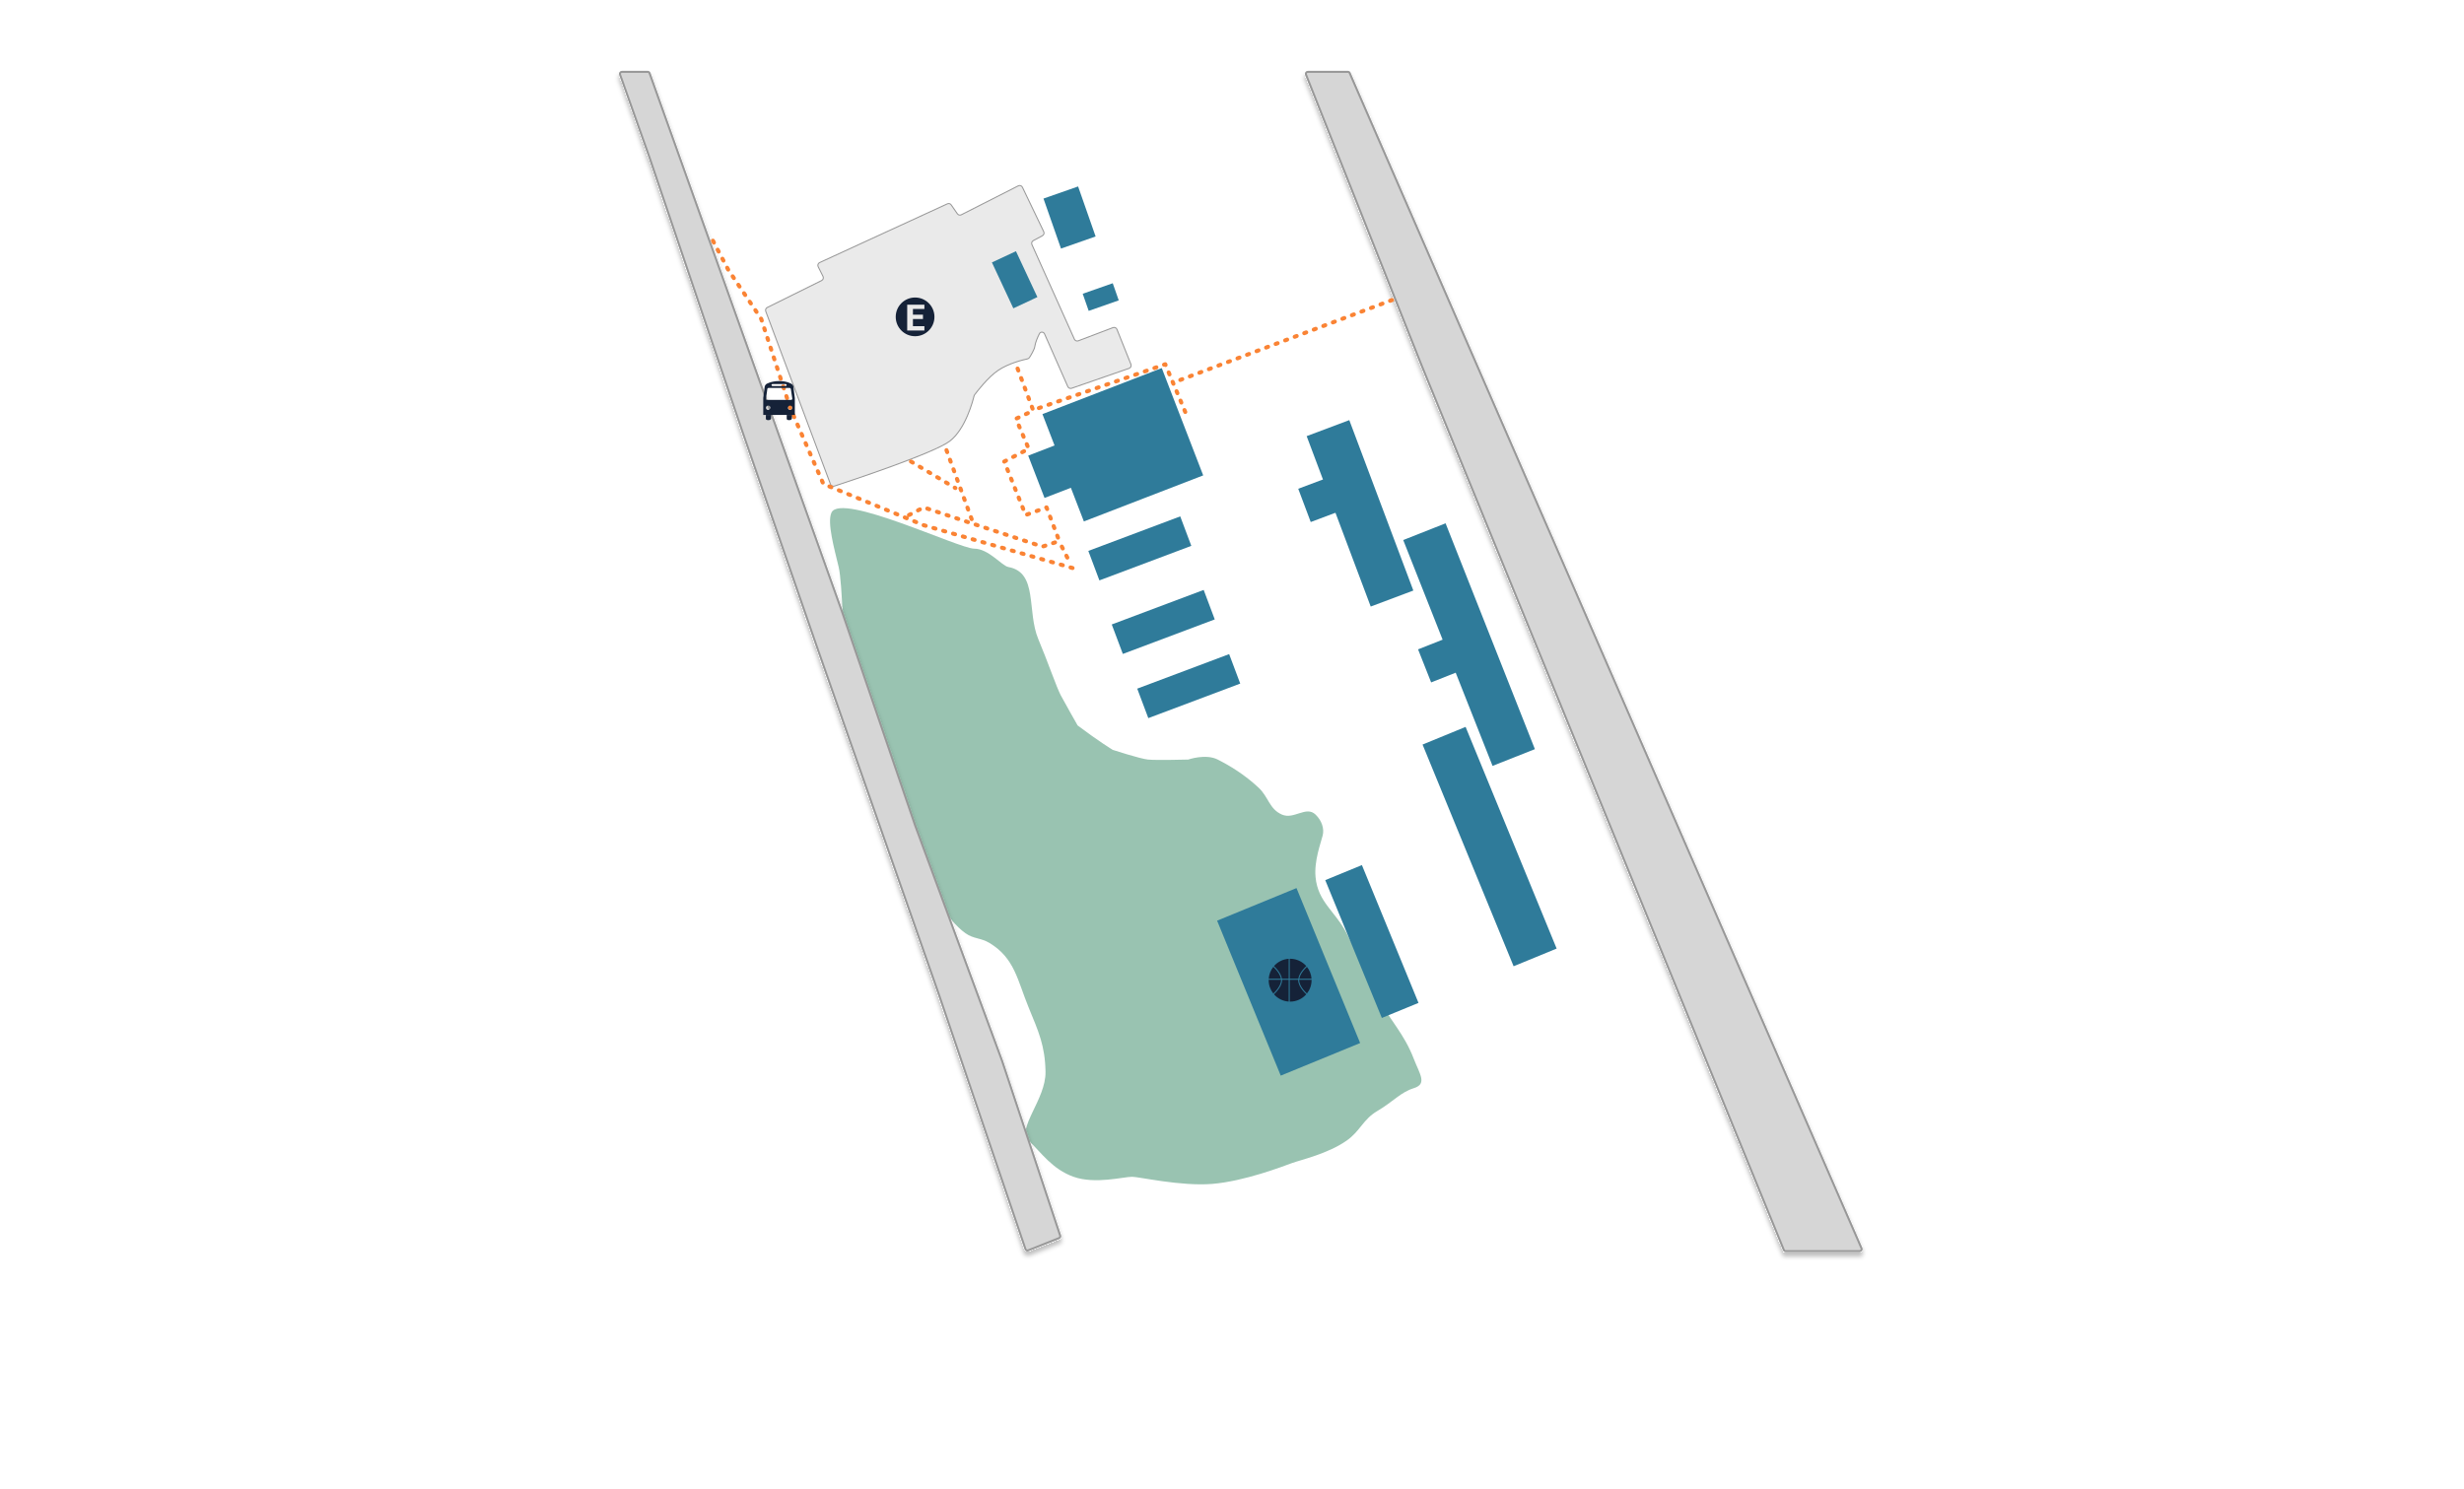
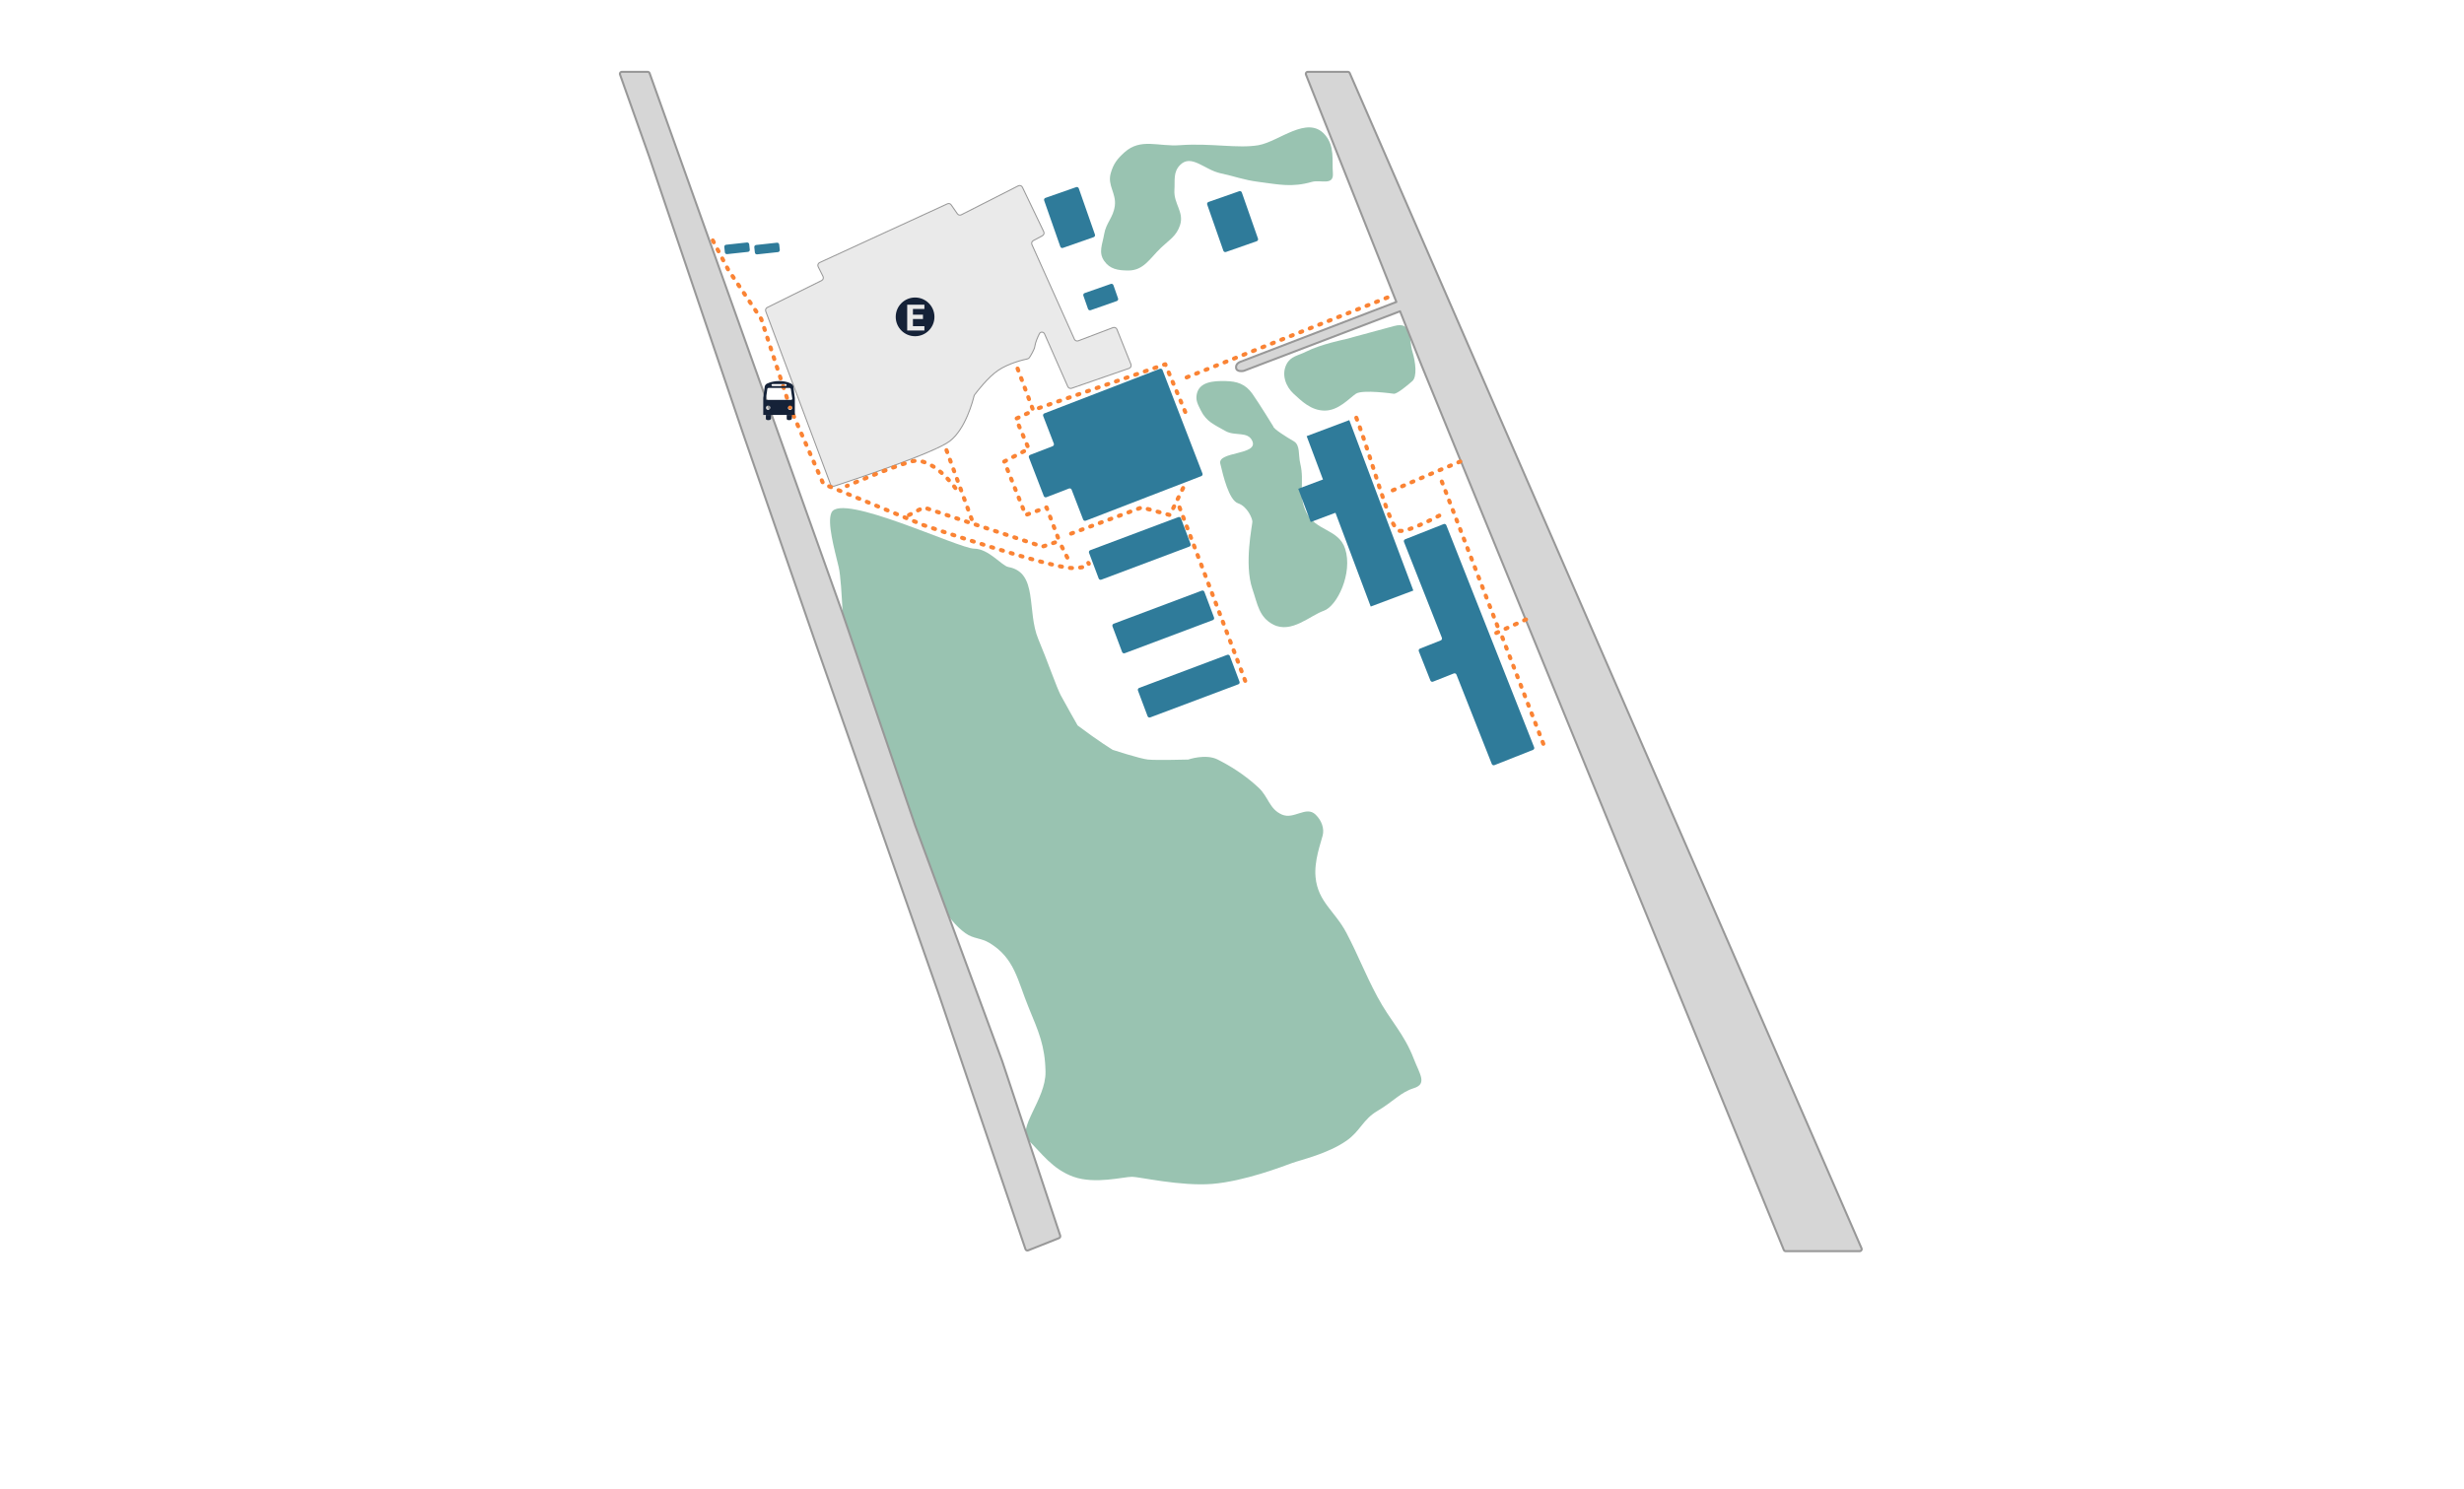
<svg xmlns="http://www.w3.org/2000/svg" width="2418" height="1461" viewBox="0 0 2418 1461" fill="none">
  <g id="Passo Fundo">
-     <rect width="2418" height="1461" />
-     <path id="ÃRVORES" d="M816 503C825.657 483.161 941 538.5 956 538.5C970.151 538.5 983.159 555.358 989.5 556.5C1019 561.814 1007.36 599.877 1019 627.5C1027.99 648.817 1036.83 674.667 1041 682.5C1045.17 690.334 1057.5 712 1057.5 712C1078 727.5 1092 736 1092 736C1092 736 1118.67 744.667 1126.5 745.5C1134.33 746.334 1166 745.5 1166 745.5C1166 745.5 1183.17 739.5 1195 745.5C1206.83 751.5 1221.13 760.084 1235 773C1245.03 782.337 1245.45 793.988 1258 799.5C1269.8 804.684 1281.73 790.546 1291 799.5C1297.08 805.378 1299.67 813.167 1298 820C1296.33 826.833 1289.42 844.833 1291 861C1293.38 885.445 1310.16 894.212 1321.5 916C1333.92 939.861 1338.85 954.26 1351.5 978C1364.58 1002.56 1377.47 1013.54 1387.5 1039.5C1393.13 1054.09 1400.83 1063.83 1387.5 1068C1374.17 1072.17 1367.85 1080.83 1351.5 1090.5C1337.47 1098.8 1334.85 1110.16 1321.5 1119.5C1302.99 1132.45 1276.8 1138.3 1268 1141.5C1259.2 1144.7 1221.08 1159.45 1189.5 1162C1158.82 1164.48 1117.8 1155 1111 1155C1102.5 1155 1074.65 1162.54 1053.5 1155C1032.7 1147.59 1021.83 1131.33 1009.5 1119.5C997.167 1107.67 1026.45 1079.13 1026 1052C1025.58 1026.57 1019.19 1012.51 1009.5 989C998.446 962.189 995.826 940.49 971 925.5C962.526 920.383 955.598 921.693 947.5 916C928.454 902.611 913 870.5 913 870.5C913 870.5 888.099 853.018 892 829C895.431 807.878 879.812 807.485 884 786.5C887.364 769.649 869.506 766.921 872.5 750C874.674 737.716 852.683 718.472 853 706C853.528 685.221 834.905 666.097 831 649.5C827.095 632.903 826.905 573.097 823 556.5C819.095 539.903 811.3 512.657 816 503Z" fill="#00693E" fill-opacity="0.4" />
+     <g id="ÃRVORES">
+       <path d="M816 503C825.657 483.161 941 538.5 956 538.5C970.151 538.5 983.159 555.358 989.5 556.5C1019 561.814 1007.36 599.877 1019 627.5C1027.99 648.817 1036.83 674.667 1041 682.5C1045.17 690.333 1057.5 712 1057.5 712C1078 727.5 1092 736 1092 736C1092 736 1118.67 744.667 1126.5 745.5C1134.33 746.333 1166 745.5 1166 745.5C1166 745.5 1183.17 739.5 1195 745.5C1206.83 751.5 1221.13 760.083 1235 773C1245.03 782.337 1245.45 793.988 1258 799.5C1269.8 804.684 1281.73 790.546 1291 799.5C1297.08 805.378 1299.67 813.167 1298 820C1296.33 826.833 1289.42 844.833 1291 861C1293.38 885.445 1310.16 894.212 1321.5 916C1333.92 939.861 1338.85 954.26 1351.5 978C1364.58 1002.56 1377.47 1013.54 1387.5 1039.5C1393.13 1054.09 1400.83 1063.83 1387.5 1068C1374.17 1072.17 1367.85 1080.83 1351.5 1090.5C1337.47 1098.8 1334.85 1110.16 1321.5 1119.5C1302.99 1132.45 1276.8 1138.3 1268 1141.5C1259.2 1144.7 1221.08 1159.45 1189.5 1162C1158.82 1164.48 1117.8 1155 1111 1155C1102.5 1155 1074.65 1162.54 1053.5 1155C1032.7 1147.59 1021.83 1131.33 1009.5 1119.5C997.167 1107.67 1026.45 1079.13 1026 1052C1025.58 1026.57 1019.19 1012.51 1009.5 989C998.446 962.189 995.826 940.49 971 925.5C962.526 920.383 955.598 921.693 947.5 916C928.454 902.611 913 870.5 913 870.5C913 870.5 888.099 853.018 892 829C895.431 807.878 879.812 807.485 884 786.5C887.364 769.649 869.506 766.92 872.5 750C874.674 737.716 852.683 718.472 853 706C853.528 685.221 834.905 666.097 831 649.5C827.095 632.903 826.905 573.097 823 556.5C819.095 539.903 811.3 512.656 816 503Z" fill="#00693E" fill-opacity="0.4" />
+       <path d="M1090 170C1092.64 160.785 1096.37 155.906 1103.5 149.5C1119.46 135.16 1136.6 144.098 1158 142.5C1187.99 140.26 1215 146 1235 142.5C1255 139 1282.89 112.804 1300 132C1310.09 143.322 1307 157.333 1308 170C1309 182.667 1295.84 176.129 1287.5 178.5C1267.78 184.11 1255.33 181.132 1235 178.5C1220.11 176.572 1212.18 173.154 1197.5 170C1182.11 166.694 1168.98 150.724 1158 162C1151.16 169.026 1153.11 176.713 1152.5 186.5C1151.64 200.116 1162.23 208.028 1158 221C1154.52 231.673 1147.64 235.269 1139.5 243C1128.31 253.632 1122.44 265.604 1107 265.5C1097.1 265.433 1089.1 264.159 1083.5 256C1077.75 247.631 1081.82 240.013 1083.5 230C1085.44 218.484 1092.53 213.585 1094 202C1095.59 189.507 1086.53 182.107 1090 170Z" fill="#00693E" fill-opacity="0.4" />
+       <path d="M1174.5 386.5C1177.13 374.818 1190.53 373.75 1202.5 374C1213.94 374.239 1222.17 376.833 1229 386.5C1235.83 396.167 1249.5 418.5 1249.5 418.5C1249.5 420.9 1262.83 429.167 1269.5 433C1276.17 436.833 1273.91 446.288 1276 455C1280.4 473.372 1273.63 486.063 1282 503C1290.99 521.208 1313.74 519.182 1320 538.5C1327.77 562.466 1312.17 595 1299 599.5C1285.83 604 1267.3 622.194 1249.5 613C1235.43 605.732 1234.13 592.988 1229 578C1220.66 553.613 1229 515.2 1229 512C1229 508.8 1224 497 1215 494C1206 491 1200.33 467 1197.5 455C1194.67 443 1234.9 446.798 1229 433C1224.65 422.829 1212.1 428.492 1202.5 423C1191.91 416.943 1183.91 413.935 1178.5 403C1175.56 397.058 1173.04 392.968 1174.5 386.5Z" fill="#00693E" fill-opacity="0.4" />
+       <path d="M1262.5 357.5C1266.61 349.441 1273.95 349.122 1282 345C1295.85 337.909 1320 333 1320 333L1368 320C1386.75 314.923 1382.42 333.515 1386 345C1389.37 355.812 1390.67 369.833 1386 374C1381.33 378.167 1371.2 386.5 1368 386.5C1368 386.5 1337 382 1330.5 386.5C1324 391 1313.54 403 1300 403C1286.46 403 1277 393.333 1269.5 386.5C1262 379.667 1257.21 367.88 1262.5 357.5Z" fill="#00693E" fill-opacity="0.4" />
+     </g>
    <path id="Vector 105" d="M806.303 275.337L752.927 301.797C751.548 302.48 750.91 304.096 751.449 305.537L814.995 475.315C815.557 476.817 817.172 477.62 818.696 477.121C834.666 471.894 916.671 444.722 932 433C947.632 421.046 954.809 393.026 955.862 388.595C955.959 388.19 956.121 387.834 956.37 387.501C958.515 384.631 969.603 370.133 979.5 363.5C989.955 356.494 1004.07 353.133 1008.27 352.246C1009.06 352.08 1009.75 351.629 1010.19 350.955C1011.67 348.665 1015.06 343.159 1015.5 340C1016.06 335.981 1018.19 331.105 1020 327.522C1021.09 325.36 1024.09 325.529 1025.06 327.744L1047.88 379.471C1048.51 380.9 1050.14 381.606 1051.61 381.094L1108.03 361.53C1109.65 360.969 1110.47 359.171 1109.83 357.581L1096.09 323.237C1095.49 321.718 1093.77 320.966 1092.24 321.546L1058.14 334.496C1056.66 335.06 1054.99 334.369 1054.34 332.92L1012.65 240.052C1012 238.615 1012.58 236.923 1013.97 236.179L1022.97 231.355C1024.39 230.597 1024.95 228.86 1024.26 227.413L1003.33 183.768C1002.6 182.25 1000.76 181.628 999.263 182.391L943.335 210.813C941.997 211.493 940.363 211.08 939.509 209.847L933.433 201.07C932.604 199.873 931.036 199.443 929.713 200.051L804.316 257.705C802.776 258.413 802.128 260.256 802.886 261.772L807.654 271.308C808.397 272.793 807.791 274.599 806.303 275.337Z" fill="#EAEAEA" stroke="#989898" />
    <g id="interativo">
-       <g id="Gitem12" class="map">
-         <path id="item13" fill-rule="evenodd" clip-rule="evenodd" d="M1140.08 361.251L1022.98 406.444L1034.86 437.215L1009 447.193L1025.03 488.731L1050.89 478.752L1063.64 511.789L1180.74 466.596L1140.08 361.251Z" fill="#2F7B9A" />
+       <g id="Gitem12">
+         <path id="item12" fill-rule="evenodd" clip-rule="evenodd" d="M1140.8 363.117C1140.4 362.087 1139.25 361.574 1138.22 361.972L1024.85 405.724C1023.82 406.122 1023.3 407.28 1023.7 408.31L1034.14 435.349C1034.53 436.379 1034.02 437.537 1032.99 437.935L1010.87 446.473C1009.84 446.871 1009.32 448.028 1009.72 449.059L1024.31 486.865C1024.71 487.895 1025.87 488.408 1026.9 488.01L1049.02 479.472C1050.05 479.074 1051.21 479.587 1051.61 480.618L1062.92 509.923C1063.31 510.953 1064.47 511.466 1065.5 511.069L1178.87 467.316C1179.9 466.918 1180.41 465.76 1180.02 464.73L1140.8 363.117Z" fill="#2F7B9A" />
      </g>
-       <g id="Gitem11" class="map">
-         <rect id="item12" x="1024" y="194.897" width="36" height="52" transform="rotate(-19.2969 1024 194.897)" fill="#2F7B9A" />
+       <g id="Gitem11">
+         <rect id="item11" x="1024" y="194.897" width="36" height="52" rx="2" transform="rotate(-19.2969 1024 194.897)" fill="#2F7B9A" />
      </g>
-       <g id="Gitem10" class="map">
-         <rect id="item10" x="1300.5" y="863.839" width="38.892" height="146.225" transform="rotate(-22.3243 1300.5 863.839)" fill="#2F7B9A" />
+       <g id="Gitem2">
+         <rect id="item2" x="1184" y="198.897" width="36" height="52" rx="2" transform="rotate(-19.2969 1184 198.897)" fill="#2F7B9A" />
      </g>
-       <g id="Gitem9" class="map">
-         <rect id="item9" x="1194.38" y="903.631" width="84.224" height="164.415" transform="rotate(-22.3243 1194.38 903.631)" fill="#2F7B9A" />
-       </g>
-       <g id="Gitem8" class="map">
-         <rect id="item8" x="1396" y="730.773" width="45.656" height="235.224" transform="rotate(-22.3243 1396 730.773)" fill="#2F7B9A" />
-       </g>
-       <g id="Gitem7" class="map">
+       <g id="Gitem7">
        <g id="item7">
          <rect id="item7_2" x="1274" y="479.719" width="44.686" height="34.876" transform="rotate(-20.5955 1274 479.719)" fill="#2F7B9A" />
-           <rect id="item11" x="1282.27" y="428.064" width="44.686" height="178.683" transform="rotate(-20.5955 1282.27 428.064)" fill="#2F7B9A" />
+           <rect id="item11_2" x="1282.27" y="428.064" width="44.686" height="178.683" transform="rotate(-20.5955 1282.27 428.064)" fill="#2F7B9A" />
        </g>
      </g>
-       <g id="Gitem6" class="map">
-         <rect id="item6" x="1068" y="540.719" width="96.363" height="30.911" transform="rotate(-20.5955 1068 540.719)" fill="#2F7B9A" />
+       <g id="Gitem6">
+         <rect id="item6" x="1068" y="540.719" width="96.363" height="30.911" rx="2" transform="rotate(-20.5955 1068 540.719)" fill="#2F7B9A" />
      </g>
-       <g id="Gitem5" class="map">
-         <rect id="item5" x="1091" y="612.898" width="96.363" height="30.911" transform="rotate(-20.5955 1091 612.898)" fill="#2F7B9A" />
+       <g id="Gitem5">
+         <rect id="item5" x="1091" y="612.898" width="96.363" height="30.911" rx="2" transform="rotate(-20.5955 1091 612.898)" fill="#2F7B9A" />
      </g>
-       <g id="Gitem4" class="map">
-         <rect id="item4" x="1116" y="675.898" width="96.363" height="30.911" transform="rotate(-20.5955 1116 675.898)" fill="#2F7B9A" />
+       <g id="Gitem4">
+         <rect id="item4" x="1116" y="675.898" width="96.363" height="30.911" rx="2" transform="rotate(-20.5955 1116 675.898)" fill="#2F7B9A" />
      </g>
-       <g id="Gitem3" class="map">
-         <path id="item3" fill-rule="evenodd" clip-rule="evenodd" d="M1418.59 513.616L1377.03 530.048L1415.69 627.816L1391.6 637.344L1404.42 669.776L1428.52 660.248L1464.69 751.717L1506.24 735.285L1418.59 513.616Z" fill="#2F7B9A" />
+       <g id="Gitem3">
+         <path id="item3" fill-rule="evenodd" clip-rule="evenodd" d="M1419.32 515.476C1418.91 514.449 1417.75 513.945 1416.73 514.352L1378.89 529.313C1377.86 529.719 1377.36 530.881 1377.77 531.908L1414.96 625.956C1415.36 626.983 1414.86 628.145 1413.83 628.551L1393.46 636.609C1392.43 637.015 1391.93 638.177 1392.33 639.204L1403.69 667.917C1404.09 668.944 1405.25 669.447 1406.28 669.041L1426.66 660.984C1427.68 660.577 1428.85 661.081 1429.25 662.108L1463.95 749.858C1464.36 750.885 1465.52 751.388 1466.55 750.982L1504.38 736.021C1505.41 735.614 1505.91 734.453 1505.51 733.425L1419.32 515.476Z" fill="#2F7B9A" />
      </g>
-       <g id="Gitem2" class="map">
-         <rect id="item2" x="973.385" y="257.558" width="26.04" height="49.721" transform="rotate(-25.0297 973.385 257.558)" fill="#2F7B9A" />
+       <g id="Gitem13">
+         <rect id="item13" x="740" y="240.65" width="24.592" height="9.277" rx="2" transform="rotate(-6.18491 740 240.65)" fill="#2F7B9A" />
      </g>
-       <g id="Gitem1" class="map">
-         <rect id="item1" x="1062.49" y="288.323" width="31.239" height="17.808" transform="rotate(-19.2969 1062.49 288.323)" fill="#2F7B9A" />
+       <g id="Gitem14">
+         <rect id="item14" x="710.552" y="240.427" width="24.592" height="9.277" rx="2" transform="rotate(-6.18491 710.552 240.427)" fill="#2F7B9A" />
+       </g>
+       <g id="Gitem1">
+         <rect id="item1" x="1062.49" y="288.323" width="31.239" height="17.808" rx="2" transform="rotate(-19.2969 1062.49 288.323)" fill="#2F7B9A" />
      </g>
    </g>
-     <g id="Vector 103" filter="url(#filter0_d_474_168)">
-       <path d="M826 599.5L637.474 71.827C637.19 71.031 636.436 70.5 635.591 70.5H610.333C608.952 70.5 607.986 71.868 608.449 73.17L637 153.5L728.5 423.5L801 633L921.5 976.5L1006.32 1226.01C1006.69 1227.09 1007.89 1227.65 1008.95 1227.22L1039.24 1215.2C1040.23 1214.81 1040.74 1213.71 1040.4 1212.71L983.5 1041.5L898 810L826 599.5Z" fill="#D6D6D6" />
-       <path d="M1322.69 70.5H1283.45C1282.03 70.5 1281.07 71.926 1281.59 73.239L1395 358.5L1750.49 1226.76C1750.8 1227.51 1751.53 1228 1752.34 1228H1824.95C1826.39 1228 1827.36 1226.52 1826.78 1225.2L1324.52 71.702C1324.21 70.972 1323.49 70.5 1322.69 70.5Z" fill="#D6D6D6" />
-       <path d="M826 599.5L637.474 71.827C637.19 71.031 636.436 70.5 635.591 70.5H610.333C608.952 70.5 607.986 71.868 608.449 73.17L637 153.5L728.5 423.5L801 633L921.5 976.5L1006.32 1226.01C1006.69 1227.09 1007.89 1227.65 1008.95 1227.22L1039.24 1215.2C1040.23 1214.81 1040.74 1213.71 1040.4 1212.71L983.5 1041.5L898 810L826 599.5Z" stroke="#989898" stroke-width="2" stroke-linejoin="round" />
-       <path d="M1322.69 70.5H1283.45C1282.03 70.5 1281.07 71.926 1281.59 73.239L1395 358.5L1750.49 1226.76C1750.8 1227.51 1751.53 1228 1752.34 1228H1824.95C1826.39 1228 1827.36 1226.52 1826.78 1225.2L1324.52 71.702C1324.21 70.972 1323.49 70.5 1322.69 70.5Z" stroke="#989898" stroke-width="2" stroke-linejoin="round" />
+     <g id="Union">
+       <path fill-rule="evenodd" clip-rule="evenodd" d="M637.474 71.827L826 599.5L898 810L983.5 1041.5L1040.4 1212.71C1040.74 1213.71 1040.23 1214.81 1039.24 1215.2L1008.95 1227.22C1007.89 1227.65 1006.69 1227.09 1006.32 1226.01L921.5 976.5L801 633L728.5 423.5L637 153.5L608.449 73.17C607.986 71.868 608.952 70.5 610.333 70.5H635.591C636.436 70.5 637.19 71.031 637.474 71.827ZM1283.45 70.5H1322.69C1323.49 70.5 1324.21 70.972 1324.52 71.702L1826.78 1225.2C1827.36 1226.52 1826.39 1228 1824.95 1228H1752.34C1751.53 1228 1750.8 1227.51 1750.49 1226.76L1395 358.5L1373.93 305.504L1220.64 363.945C1220.55 363.982 1220.45 364.01 1220.35 364.029C1219.34 364.214 1213.46 365.112 1213 361C1212.53 356.813 1216.83 355.223 1217.43 355.022C1217.48 355.006 1217.52 354.991 1217.57 354.973L1370.3 296.378L1281.59 73.239C1281.07 71.926 1282.03 70.5 1283.45 70.5Z" fill="#D6D6D6" />
+       <path d="M826 599.5L826.946 599.176L826.942 599.164L826 599.5ZM637.474 71.827L636.532 72.163V72.164L637.474 71.827ZM898 810L897.054 810.324C897.056 810.331 897.059 810.339 897.062 810.346L898 810ZM983.5 1041.5L984.449 1041.18C984.446 1041.17 984.442 1041.16 984.438 1041.15L983.5 1041.5ZM1040.4 1212.71L1041.35 1212.39H1041.35L1040.4 1212.71ZM1039.24 1215.2L1039.61 1216.13H1039.61L1039.24 1215.2ZM1008.95 1227.22L1008.59 1226.29H1008.59L1008.95 1227.22ZM1006.32 1226.01L1005.38 1226.33L1006.32 1226.01ZM921.5 976.5L922.447 976.178L922.444 976.169L921.5 976.5ZM801 633L800.055 633.327L800.056 633.331L801 633ZM728.5 423.5L727.553 423.821L727.555 423.827L728.5 423.5ZM637 153.5L637.947 153.179C637.946 153.174 637.944 153.17 637.942 153.165L637 153.5ZM608.449 73.17L609.391 72.835L608.449 73.17ZM1324.52 71.702L1325.44 71.302V71.302L1324.52 71.702ZM1826.78 1225.2L1827.7 1224.8L1826.78 1225.2ZM1750.49 1226.76L1751.42 1226.38L1750.49 1226.76ZM1395 358.5L1394.07 358.869L1394.07 358.879L1395 358.5ZM1373.93 305.504L1374.86 305.135C1374.66 304.627 1374.09 304.375 1373.57 304.57L1373.93 305.504ZM1220.64 363.945L1221 364.88L1221 364.88L1220.64 363.945ZM1220.35 364.029L1220.53 365.012L1220.53 365.012L1220.35 364.029ZM1213 361L1212.01 361.11L1213 361ZM1217.43 355.022L1217.11 354.074H1217.11L1217.43 355.022ZM1217.57 354.973L1217.93 355.907L1217.93 355.907L1217.57 354.973ZM1370.3 296.378L1370.66 297.311C1370.91 297.216 1371.11 297.024 1371.22 296.779C1371.33 296.534 1371.33 296.257 1371.23 296.008L1370.3 296.378ZM1281.59 73.239L1280.66 73.608V73.608L1281.59 73.239ZM826.942 599.164L638.416 71.491L636.532 72.164L825.058 599.836L826.942 599.164ZM898.946 809.676L826.946 599.176L825.054 599.824L897.054 810.324L898.946 809.676ZM984.438 1041.15L898.938 809.654L897.062 810.346L982.562 1041.85L984.438 1041.15ZM1041.35 1212.39L984.449 1041.18L982.551 1041.82L1039.46 1213.02L1041.35 1212.39ZM1039.61 1216.13C1041.09 1215.54 1041.85 1213.9 1041.35 1212.39L1039.46 1213.02C1039.62 1213.53 1039.37 1214.07 1038.88 1214.27L1039.61 1216.13ZM1009.32 1228.15L1039.61 1216.13L1038.88 1214.27L1008.59 1226.29L1009.32 1228.15ZM1005.38 1226.33C1005.93 1227.96 1007.73 1228.79 1009.32 1228.15L1008.59 1226.29C1008.05 1226.51 1007.45 1226.23 1007.27 1225.69L1005.38 1226.33ZM920.553 976.822L1005.38 1226.33L1007.27 1225.69L922.447 976.178L920.553 976.822ZM800.056 633.331L920.556 976.831L922.444 976.169L801.944 632.669L800.056 633.331ZM727.555 423.827L800.055 633.327L801.945 632.673L729.445 423.173L727.555 423.827ZM636.053 153.821L727.553 423.821L729.447 423.179L637.947 153.179L636.053 153.821ZM607.507 73.505L636.058 153.835L637.942 153.165L609.391 72.835L607.507 73.505ZM610.333 69.5C608.261 69.5 606.813 71.552 607.507 73.505L609.391 72.835C609.16 72.184 609.643 71.5 610.333 71.5V69.5ZM635.591 69.5H610.333V71.5H635.591V69.5ZM638.416 71.491C637.989 70.297 636.858 69.5 635.591 69.5V71.5C636.013 71.5 636.39 71.766 636.532 72.163L638.416 71.491ZM1322.69 69.5H1283.45V71.5H1322.69V69.5ZM1325.44 71.302C1324.96 70.208 1323.88 69.5 1322.69 69.5V71.5C1323.09 71.5 1323.45 71.736 1323.61 72.101L1325.44 71.302ZM1827.7 1224.8L1325.44 71.302L1323.61 72.101L1825.86 1225.6L1827.7 1224.8ZM1824.95 1229C1827.11 1229 1828.56 1226.78 1827.7 1224.8L1825.86 1225.6C1826.15 1226.26 1825.67 1227 1824.95 1227V1229ZM1752.34 1229H1824.95V1227H1752.34V1229ZM1749.57 1227.14C1750.03 1228.26 1751.12 1229 1752.34 1229V1227C1751.94 1227 1751.57 1226.75 1751.42 1226.38L1749.57 1227.14ZM1394.07 358.879L1749.57 1227.14L1751.42 1226.38L1395.93 358.121L1394.07 358.879ZM1373 305.874L1394.07 358.869L1395.93 358.131L1374.86 305.135L1373 305.874ZM1221 364.88L1374.29 306.439L1373.57 304.57L1220.29 363.011L1221 364.88ZM1220.53 365.012C1220.71 364.981 1220.86 364.933 1221 364.88L1220.29 363.011C1220.24 363.03 1220.2 363.04 1220.17 363.045L1220.53 365.012ZM1212.01 361.11C1212.15 362.408 1212.74 363.367 1213.59 364.023C1214.4 364.656 1215.39 364.965 1216.31 365.113C1218.14 365.407 1220 365.11 1220.53 365.012L1220.17 363.045C1219.69 363.133 1218.11 363.377 1216.63 363.139C1215.89 363.02 1215.26 362.794 1214.81 362.445C1214.39 362.119 1214.08 361.648 1213.99 360.89L1212.01 361.11ZM1217.11 354.074C1216.76 354.192 1215.4 354.69 1214.16 355.761C1212.9 356.854 1211.73 358.599 1212.01 361.11L1213.99 360.89C1213.81 359.214 1214.55 358.07 1215.47 357.272C1216.42 356.451 1217.5 356.054 1217.75 355.971L1217.11 354.074ZM1217.21 354.039C1217.19 354.049 1217.16 354.059 1217.11 354.074L1217.75 355.971C1217.8 355.954 1217.86 355.933 1217.93 355.907L1217.21 354.039ZM1369.94 295.444L1217.21 354.04L1217.93 355.907L1370.66 297.311L1369.94 295.444ZM1280.66 73.608L1369.37 296.747L1371.23 296.008L1282.52 72.869L1280.66 73.608ZM1283.45 69.5C1281.33 69.5 1279.88 71.639 1280.66 73.608L1282.52 72.87C1282.26 72.213 1282.74 71.5 1283.45 71.5V69.5Z" fill="#989898" />
    </g>
-     <path id="Vector 104" d="M1052.5 557.5L906.5 515.5L808 475L775.5 400.5L747 313L714.5 264.5L699.5 236M892 505.5L906.5 498L941 509.5L1023 536.5L1039.5 531L1027 498L1006.5 505.5L985.5 453L1009.5 440.5L997 411L1014 403L997 357.5M1042 536.5L1050 552.5M953.5 509.5L926.5 435.5M894 453L937.5 479M1019.5 400.5L1123.5 364.5L1143.5 357.5L1165.5 410M1366 294.5L1158 373" stroke="#FA8334" stroke-width="4" stroke-linecap="round" stroke-linejoin="round" stroke-dasharray="2 8" />
+     <path id="Vector 104" d="M892 505.5L906.5 498L941 509.5L1023 536.5L1039.5 531L1027 498L1006.5 505.5L985.5 453L1009.5 440.5L997 411L1014 403L997 357.5M1042 536.5L1050 552.5M953.5 509.5L926.5 435.5M937.5 479C937.5 479 915 447 894 453C873 459 831 477 831 477M1019.5 400.5L1123.5 364.5L1143.5 357.5L1165.5 410M699.5 236L714.5 264.5L747 313L775.5 400.5L808 475L906.5 515.5C906.5 515.5 1032 558 1052.5 557.5C1073 557 1068 552.5 1068 552.5M1361.5 292L1158 373M1497.5 608L1472 619.591L1464.5 623M1433 453L1411.5 461.958L1361.5 483.5M1331 410C1347.4 453.348 1363.5 519 1373 521C1382.5 523 1419 502.5 1419 502.5M1514.5 730L1473.89 624.5M1469.5 614.5L1413.5 469M1161 479L1148 505.5L1120.5 498L1045 526M1157.5 498L1223 671" stroke="#FA8334" stroke-width="4" stroke-linecap="round" stroke-linejoin="round" stroke-dasharray="2 8" />
    <g id="Group 18">
      <path id="Vector 62" d="M751.574 410.765V407.242H756.671V410.765C756.671 410.765 756.671 412.356 753.936 412.356C751.201 412.356 751.574 410.765 751.574 410.765Z" fill="#152238" />
      <path id="Vector 63" d="M772.031 410.765V407.242H777.128V410.765C777.128 410.765 777.128 412.356 774.393 412.356C771.658 412.356 772.031 410.765 772.031 410.765Z" fill="#152238" />
      <path id="Exclude" fill-rule="evenodd" clip-rule="evenodd" d="M752.03 376.921C752.03 376.921 751.495 377.38 751.218 377.733C750.874 378.172 750.515 378.977 750.515 378.977L749 390.717V407.272H780V390.717L778.485 378.977C778.485 378.977 778.174 378.165 777.836 377.733C777.551 377.368 776.97 376.921 776.97 376.921C776.97 376.921 772.805 374 764.689 374C756.574 374 752.03 376.921 752.03 376.921ZM757.765 376.976C757.765 376.976 757.074 377.444 757.061 377.896C757.048 378.364 757.765 378.869 757.765 378.869H771.236C771.236 378.869 772.007 378.377 771.993 377.896C771.98 377.43 771.236 376.976 771.236 376.976H757.765ZM754.194 380.763H774.915C774.915 380.763 775.473 380.9 775.726 381.142C776.041 381.442 776.159 382.169 776.159 382.169L777.512 391.367C777.512 391.367 777.392 392.042 777.079 392.286C776.788 392.514 776.159 392.503 776.159 392.503H752.355C752.355 392.503 752.062 392.413 751.922 392.286C751.643 392.036 751.651 391.367 751.651 391.367L752.95 382.169C752.95 382.169 752.984 381.446 753.274 381.142C753.542 380.861 754.194 380.763 754.194 380.763ZM755.979 400.239C755.979 401.434 755.01 402.403 753.815 402.403C752.62 402.403 751.651 401.434 751.651 400.239C751.651 399.044 752.62 398.075 753.815 398.075C755.01 398.075 755.979 399.044 755.979 400.239ZM775.347 402.403C776.542 402.403 777.511 401.434 777.511 400.239C777.511 399.044 776.542 398.075 775.347 398.075C774.152 398.075 773.183 399.044 773.183 400.239C773.183 401.434 774.152 402.403 775.347 402.403Z" fill="#152238" />
    </g>
    <path id="ESTACIONAMENTO" fill-rule="evenodd" clip-rule="evenodd" d="M898 330C908.493 330 917 321.493 917 311C917 300.507 908.493 292 898 292C887.507 292 879 300.507 879 311C879 321.493 887.507 330 898 330ZM895.889 299.037H907.148V303.259H895.889V308.889H905.741V313.111H895.889V320.148H907.148V324.37L895.889 324.37H890.259V303.259V299.037H895.889Z" fill="#152238" />
-     <path id="BOLA" fill-rule="evenodd" clip-rule="evenodd" d="M1281.91 975.88C1278.05 980.3 1272.37 983.092 1266.05 983.092C1265.91 983.092 1265.78 983.091 1265.64 983.088V961.643H1273.97C1273.97 961.777 1273.96 961.912 1273.96 962.046C1273.96 965.733 1276.16 969.355 1278.28 972.004C1279.35 973.34 1280.42 974.452 1281.22 975.229C1281.48 975.483 1281.71 975.701 1281.91 975.88ZM1282.55 975.11C1285.39 971.521 1287.09 966.982 1287.09 962.046C1287.09 961.911 1287.09 961.777 1287.09 961.643L1274.97 961.643C1274.97 961.777 1274.96 961.912 1274.96 962.046C1274.96 965.375 1276.97 968.768 1279.06 971.38C1280.1 972.675 1281.14 973.756 1281.92 974.512C1282.15 974.743 1282.37 974.943 1282.55 975.11ZM1274.07 960.643C1274.52 957.453 1276.43 954.4 1278.28 952.088C1279.35 950.752 1280.42 949.64 1281.22 948.863C1281.48 948.609 1281.71 948.391 1281.91 948.212C1278.05 943.792 1272.37 941 1266.05 941C1265.91 941 1265.78 941.001 1265.64 941.004V960.643H1274.07ZM1282.55 948.982C1282.37 949.149 1282.15 949.349 1281.92 949.58C1281.14 950.337 1280.1 951.417 1279.06 952.712C1277.27 954.958 1275.53 957.78 1275.08 960.643L1287.05 960.643C1286.76 956.252 1285.12 952.228 1282.55 948.982ZM1264.64 960.643V941.046C1258.88 941.425 1253.76 944.122 1250.19 948.212C1250.38 948.391 1250.61 948.609 1250.87 948.863C1251.67 949.64 1252.74 950.752 1253.81 952.088C1255.66 954.4 1257.57 957.453 1258.03 960.643H1264.64ZM1250.18 949.58C1249.94 949.349 1249.73 949.149 1249.54 948.982C1246.97 952.228 1245.34 956.252 1245.05 960.643L1257.01 960.643C1256.56 957.78 1254.82 954.958 1253.03 952.712C1251.99 951.417 1250.95 950.337 1250.18 949.58ZM1245 961.643L1257.12 961.643C1257.12 961.777 1257.13 961.912 1257.13 962.046C1257.13 965.375 1255.12 968.768 1253.03 971.38C1251.99 972.675 1250.95 973.756 1250.18 974.512C1249.94 974.743 1249.73 974.943 1249.54 975.11C1246.7 971.521 1245 966.982 1245 962.046C1245 961.911 1245 961.777 1245 961.643ZM1264.64 983.046C1258.88 982.667 1253.76 979.97 1250.19 975.88C1250.38 975.701 1250.61 975.483 1250.87 975.229C1251.67 974.452 1252.74 973.34 1253.81 972.004C1255.93 969.355 1258.13 965.733 1258.13 962.046C1258.13 961.912 1258.12 961.777 1258.12 961.643H1264.64V983.046Z" fill="#152238" />
  </g>
-   <defs>
-     <filter id="filter0_d_474_168" x="603.331" y="69.5" width="1228.62" height="1167.5" filterUnits="userSpaceOnUse" color-interpolation-filters="sRGB">
-       <feFlood flood-opacity="0" result="BackgroundImageFix" />
-       <feColorMatrix in="SourceAlpha" type="matrix" values="0 0 0 0 0 0 0 0 0 0 0 0 0 0 0 0 0 0 127 0" result="hardAlpha" />
-       <feOffset dy="4" />
-       <feGaussianBlur stdDeviation="2" />
-       <feComposite in2="hardAlpha" operator="out" />
-       <feColorMatrix type="matrix" values="0 0 0 0 0 0 0 0 0 0 0 0 0 0 0 0 0 0 0.25 0" />
-       <feBlend mode="normal" in2="BackgroundImageFix" result="effect1_dropShadow_474_168" />
-       <feBlend mode="normal" in="SourceGraphic" in2="effect1_dropShadow_474_168" result="shape" />
-     </filter>
-   </defs>
</svg>
